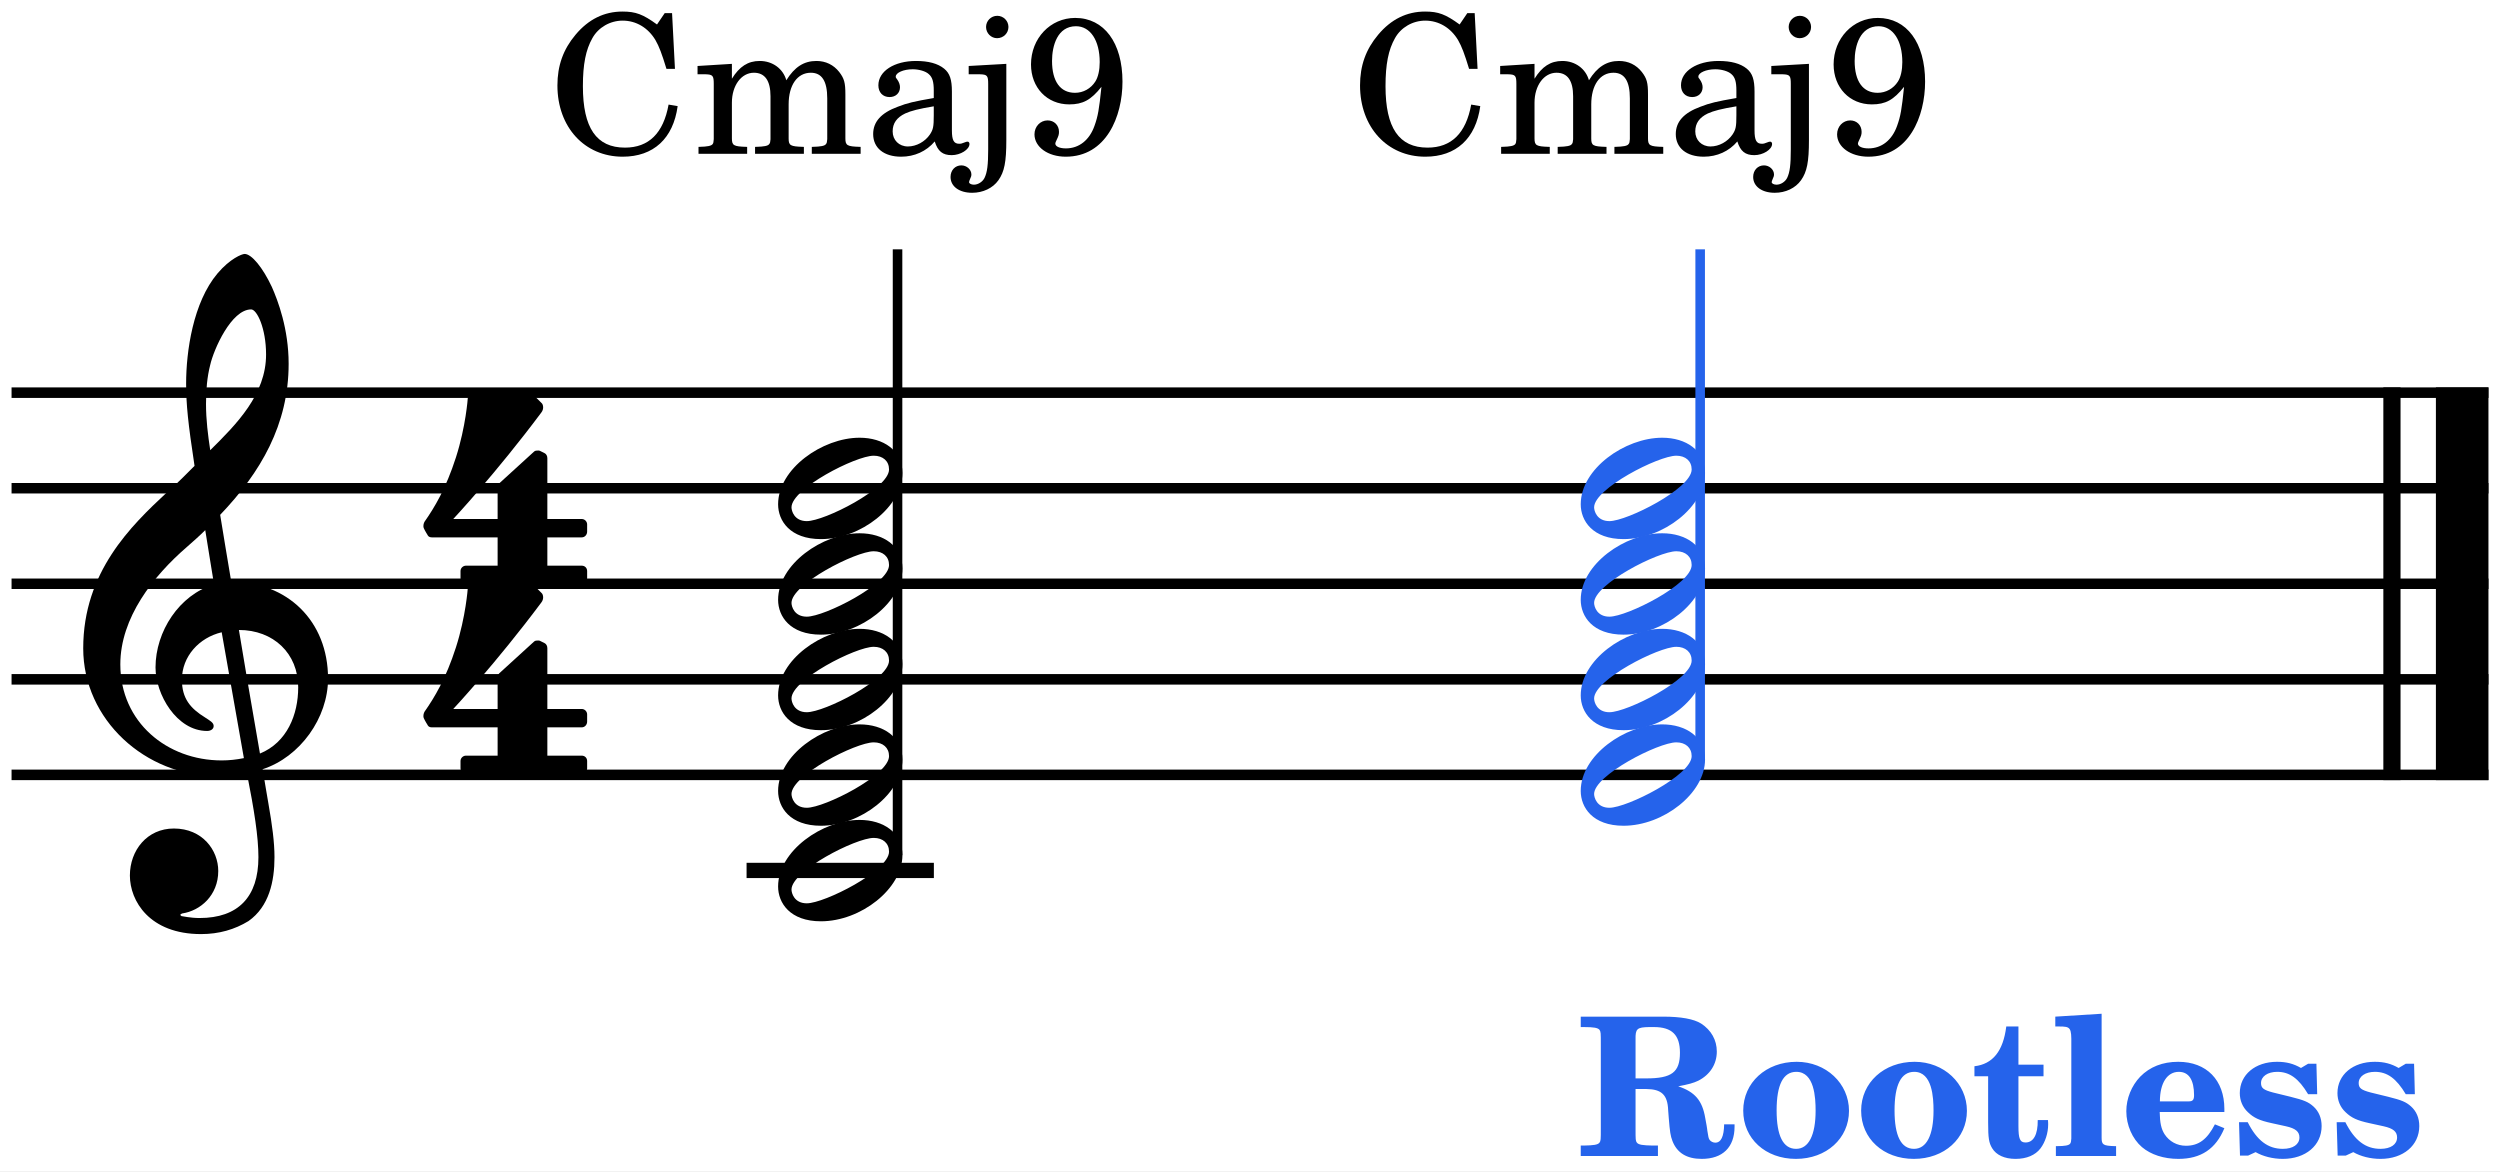
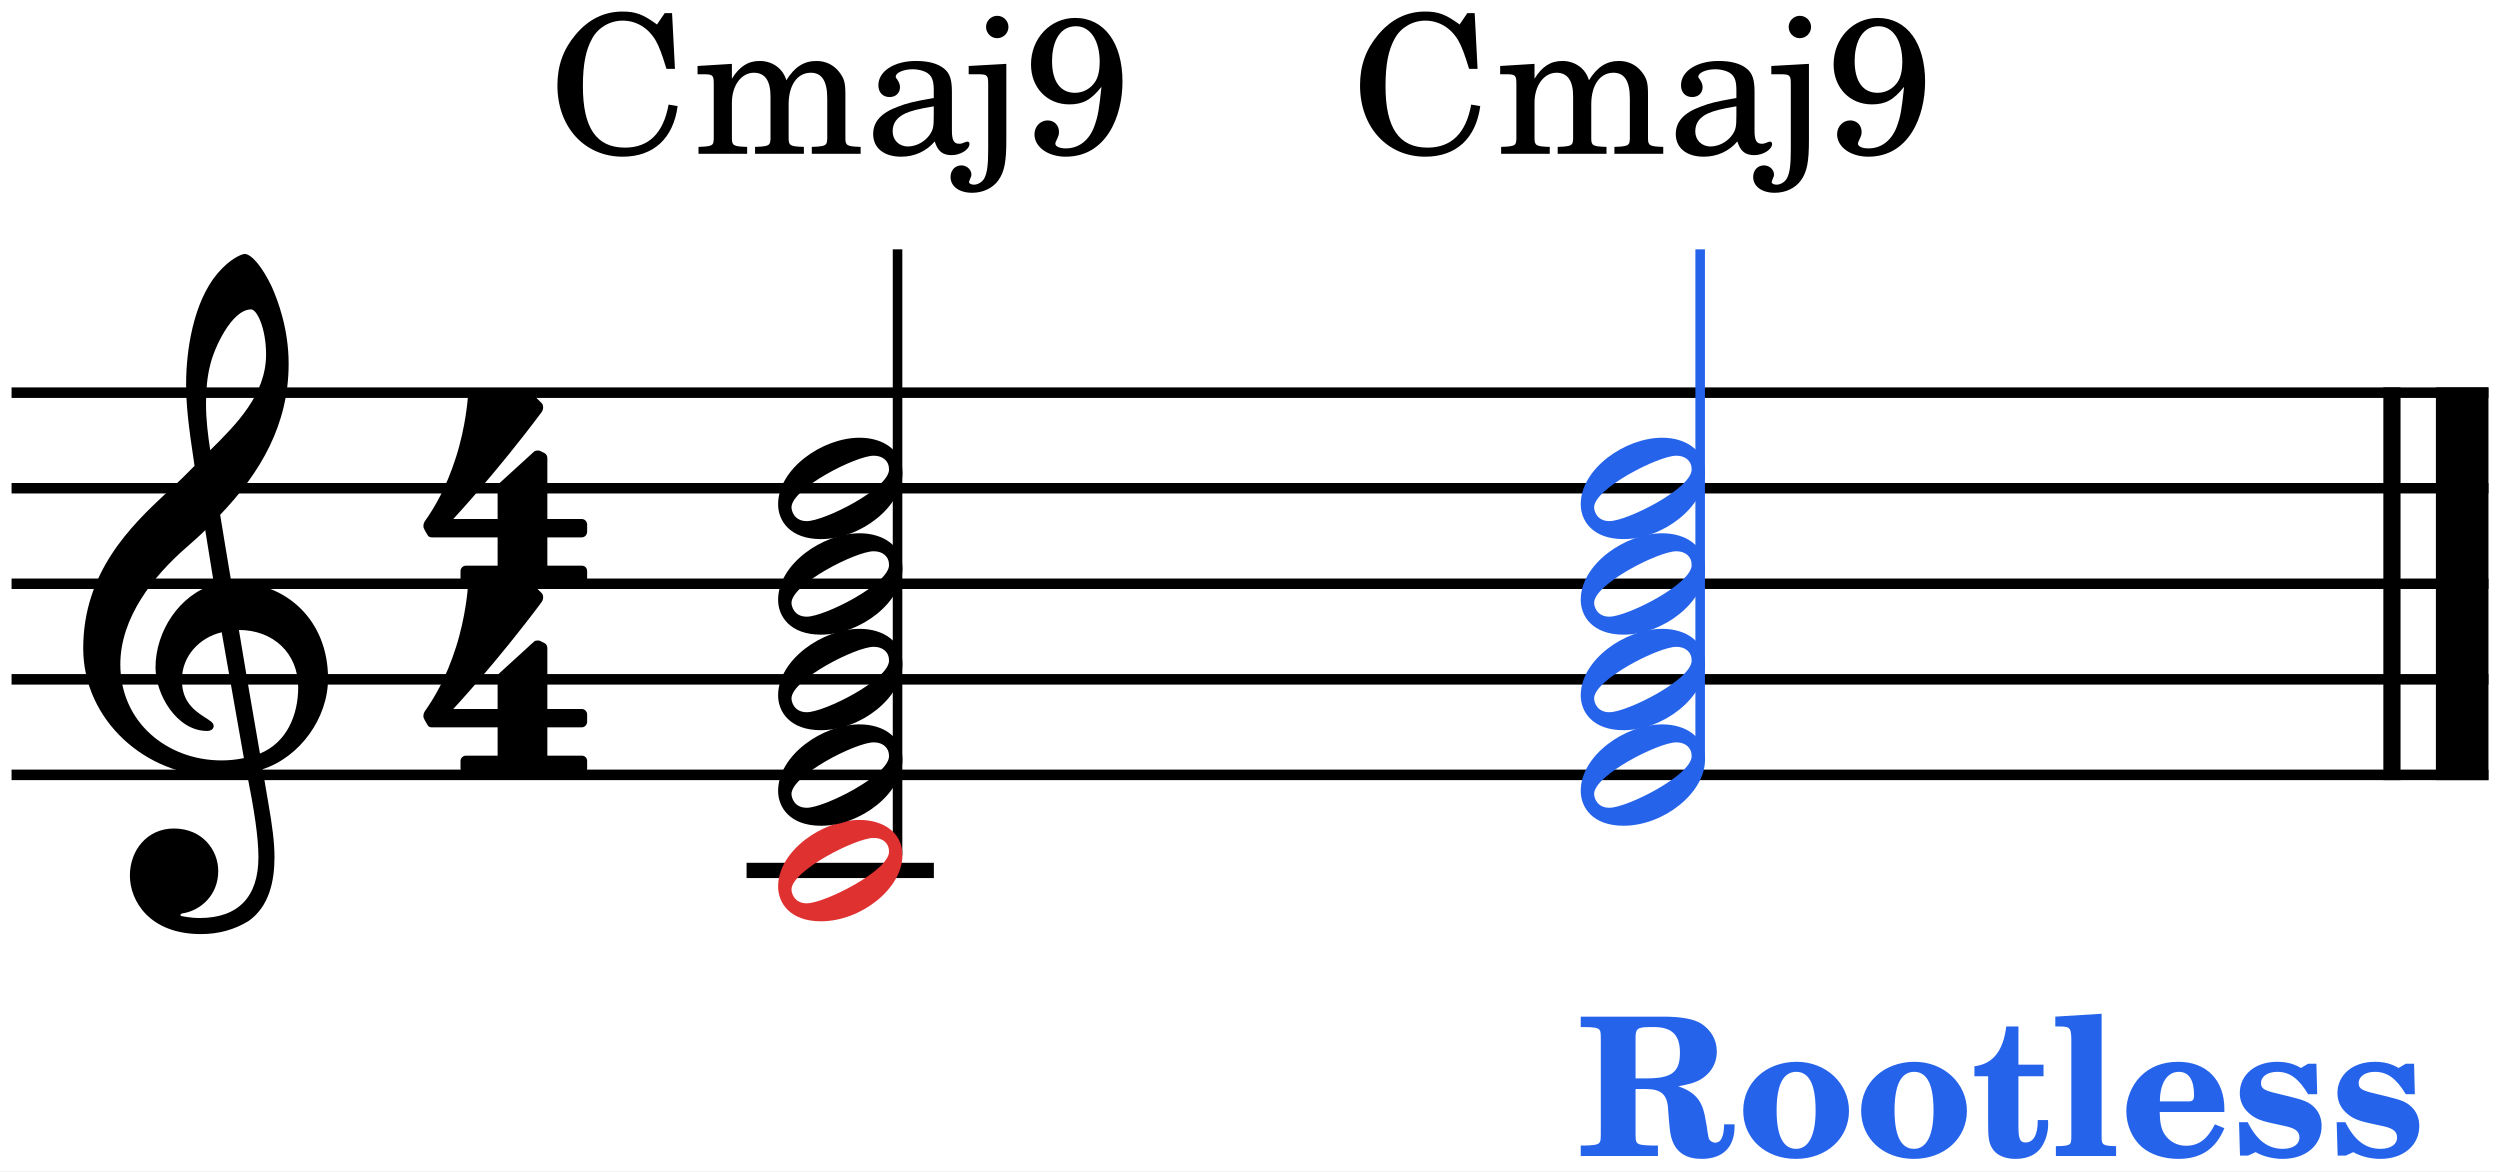
<svg xmlns="http://www.w3.org/2000/svg" width="45.788mm" height="21.449mm" viewBox="0 0 2163.2 1013.33" version="1.2" baseProfile="full">
  <path class="" fill="#ffffff" fill-rule="evenodd" d="M0,0 L2163.2,0 L2163.2,1013.33 L0,1013.33 L0,0 " />
  <polyline class="StaffLines" fill="none" stroke="#000000" stroke-width="9.09" stroke-linejoin="bevel" points="10,339.771 2153.2,339.771" />
  <polyline class="StaffLines" fill="none" stroke="#000000" stroke-width="9.09" stroke-linejoin="bevel" points="10,422.448 2153.2,422.448" />
  <polyline class="StaffLines" fill="none" stroke="#000000" stroke-width="9.09" stroke-linejoin="bevel" points="10,505.125 2153.2,505.125" />
  <polyline class="StaffLines" fill="none" stroke="#000000" stroke-width="9.09" stroke-linejoin="bevel" points="10,587.803 2153.2,587.803" />
  <polyline class="StaffLines" fill="none" stroke="#000000" stroke-width="9.09" stroke-linejoin="bevel" points="10,670.48 2153.2,670.48" />
  <polyline class="BarLine" fill="none" stroke="#000000" stroke-width="14.88" stroke-linejoin="bevel" points="2069.7,335.224 2069.7,675.027" />
  <polyline class="BarLine" fill="none" stroke="#000000" stroke-width="45.47" stroke-linejoin="bevel" points="2130.47,335.224 2130.47,675.027" />
  <polyline class="LedgerLine" fill="none" stroke="#000000" stroke-width="13.23" stroke-linejoin="bevel" points="645.997,753.157 808.058,753.157" />
  <polyline class="Stem" fill="none" stroke="#000000" stroke-width="8.27" stroke-linejoin="bevel" points="776.627,739.929 776.627,215.755" />
  <polyline class="Stem" fill="none" stroke="#2563eb" stroke-width="8.27" stroke-linejoin="bevel" points="1471.12,657.251 1471.12,215.755" />
-   <path class="Note" d="M698.105,781.623 C687.182,781.623 684.865,772.686 684.865,769.707 C684.865,753.488 740.473,725.022 756.03,725.022 C763.974,725.022 769.27,729.656 769.27,736.938 C769.27,753.488 713.331,781.623 698.105,781.623 M743.783,709.465 C711.676,709.465 673.28,736.276 673.28,767.059 C673.28,781.292 683.541,797.18 710.352,797.18 C744.776,797.18 780.855,769.045 780.855,739.917 C780.855,720.388 764.305,709.465 743.783,709.465" />
+   <path class="Note" fill="#e03131" d="M698.105,781.623 C687.182,781.623 684.865,772.686 684.865,769.707 C684.865,753.488 740.473,725.022 756.03,725.022 C763.974,725.022 769.27,729.656 769.27,736.938 C769.27,753.488 713.331,781.623 698.105,781.623 M743.783,709.465 C711.676,709.465 673.28,736.276 673.28,767.059 C673.28,781.292 683.541,797.18 710.352,797.18 C744.776,797.18 780.855,769.045 780.855,739.917 C780.855,720.388 764.305,709.465 743.783,709.465" />
  <path class="Note" d="M698.105,698.946 C687.182,698.946 684.865,690.009 684.865,687.03 C684.865,670.811 740.473,642.345 756.03,642.345 C763.974,642.345 769.27,646.979 769.27,654.261 C769.27,670.811 713.331,698.946 698.105,698.946 M743.783,626.788 C711.676,626.788 673.28,653.599 673.28,684.382 C673.28,698.615 683.541,714.503 710.352,714.503 C744.776,714.503 780.855,686.368 780.855,657.24 C780.855,637.711 764.305,626.788 743.783,626.788" />
  <path class="Note" d="M698.105,616.269 C687.182,616.269 684.865,607.332 684.865,604.353 C684.865,588.134 740.473,559.668 756.03,559.668 C763.974,559.668 769.27,564.302 769.27,571.584 C769.27,588.134 713.331,616.269 698.105,616.269 M743.783,544.111 C711.676,544.111 673.28,570.922 673.28,601.705 C673.28,615.938 683.541,631.826 710.352,631.826 C744.776,631.826 780.855,603.691 780.855,574.563 C780.855,555.034 764.305,544.111 743.783,544.111" />
  <path class="Note" d="M698.105,533.591 C687.182,533.591 684.865,524.654 684.865,521.675 C684.865,505.456 740.473,476.99 756.03,476.99 C763.974,476.99 769.27,481.624 769.27,488.906 C769.27,505.456 713.331,533.591 698.105,533.591 M743.783,461.433 C711.676,461.433 673.28,488.244 673.28,519.027 C673.28,533.26 683.541,549.148 710.352,549.148 C744.776,549.148 780.855,521.013 780.855,491.885 C780.855,472.356 764.305,461.433 743.783,461.433" />
  <path class="Note" d="M698.105,450.914 C687.182,450.914 684.865,441.977 684.865,438.998 C684.865,422.779 740.473,394.313 756.03,394.313 C763.974,394.313 769.27,398.947 769.27,406.229 C769.27,422.779 713.331,450.914 698.105,450.914 M743.783,378.756 C711.676,378.756 673.28,405.567 673.28,436.35 C673.28,450.583 683.541,466.471 710.352,466.471 C744.776,466.471 780.855,438.336 780.855,409.208 C780.855,389.679 764.305,378.756 743.783,378.756" />
  <path class="Note" fill="#2563eb" d="M1392.59,698.946 C1381.67,698.946 1379.35,690.009 1379.35,687.03 C1379.35,670.811 1434.96,642.345 1450.52,642.345 C1458.46,642.345 1463.76,646.979 1463.76,654.261 C1463.76,670.811 1407.82,698.946 1392.59,698.946 M1438.27,626.788 C1406.16,626.788 1367.77,653.599 1367.77,684.382 C1367.77,698.615 1378.03,714.503 1404.84,714.503 C1439.26,714.503 1475.34,686.368 1475.34,657.24 C1475.34,637.711 1458.79,626.788 1438.27,626.788" />
  <path class="Note" fill="#2563eb" d="M1392.59,616.269 C1381.67,616.269 1379.35,607.332 1379.35,604.353 C1379.35,588.134 1434.96,559.668 1450.52,559.668 C1458.46,559.668 1463.76,564.302 1463.76,571.584 C1463.76,588.134 1407.82,616.269 1392.59,616.269 M1438.27,544.111 C1406.16,544.111 1367.77,570.922 1367.77,601.705 C1367.77,615.938 1378.03,631.826 1404.84,631.826 C1439.26,631.826 1475.34,603.691 1475.34,574.563 C1475.34,555.034 1458.79,544.111 1438.27,544.111" />
  <path class="Note" fill="#2563eb" d="M1392.59,533.591 C1381.67,533.591 1379.35,524.654 1379.35,521.675 C1379.35,505.456 1434.96,476.99 1450.52,476.99 C1458.46,476.99 1463.76,481.624 1463.76,488.906 C1463.76,505.456 1407.82,533.591 1392.59,533.591 M1438.27,461.433 C1406.16,461.433 1367.77,488.244 1367.77,519.027 C1367.77,533.26 1378.03,549.148 1404.84,549.148 C1439.26,549.148 1475.34,521.013 1475.34,491.885 C1475.34,472.356 1458.79,461.433 1438.27,461.433" />
  <path class="Note" fill="#2563eb" d="M1392.59,450.914 C1381.67,450.914 1379.35,441.977 1379.35,438.998 C1379.35,422.779 1434.96,394.313 1450.52,394.313 C1458.46,394.313 1463.76,398.947 1463.76,406.229 C1463.76,422.779 1407.82,450.914 1392.59,450.914 M1438.27,378.756 C1406.16,378.756 1367.77,405.567 1367.77,436.35 C1367.77,450.583 1378.03,466.471 1404.84,466.471 C1439.26,466.471 1475.34,438.336 1475.34,409.208 C1475.34,389.679 1458.79,378.756 1438.27,378.756" />
  <path class="Clef" d="M211.028,655.989 C204.408,657.313 198.119,657.975 191.83,657.975 C144.497,657.975 104.115,624.875 104.115,574.894 C104.115,534.512 132.581,498.433 161.709,473.277 C167.336,468.312 172.632,463.678 177.597,458.713 C180.576,476.587 182.893,492.144 185.21,505.715 C155.089,514.652 134.567,546.428 134.567,577.542 C134.567,600.712 152.772,632.488 179.252,632.488 C181.9,632.488 184.879,631.164 184.879,628.185 C184.879,625.206 181.569,623.551 177.597,620.903 C164.688,612.959 157.406,604.353 157.406,588.134 C157.406,567.943 172.301,551.724 191.83,547.09 L211.028,655.989 M181.9,315.721 C184.879,302.481 200.105,267.726 217.317,267.726 C222.282,267.726 230.226,283.945 230.226,306.784 C230.226,341.208 204.739,367.026 181.9,389.534 C179.914,376.294 178.259,363.385 178.259,349.483 C178.259,337.236 179.252,325.982 181.9,315.721 M258.03,594.754 C258.03,618.255 248.431,642.418 224.93,652.017 C217.979,612.297 209.042,559.668 206.725,545.104 C236.515,545.104 258.03,565.295 258.03,594.754 M112.39,757.606 C112.39,779.452 129.271,808.249 173.956,808.249 C189.513,808.249 203.084,804.277 215,796.995 C232.874,784.417 237.508,762.571 237.508,741.718 C237.508,728.809 235.522,713.914 232.212,695.047 C231.219,688.427 229.233,678.497 227.247,665.588 C259.685,654.996 283.848,621.234 283.848,587.141 C283.848,537.16 248.431,503.398 200.105,503.398 C196.795,483.538 193.485,464.009 190.506,445.473 C225.592,408.732 249.755,367.357 249.755,314.728 C249.755,284.607 240.487,260.113 235.191,248.197 C227.247,231.316 217.648,219.731 211.69,219.731 C209.373,219.731 199.112,223.703 188.189,236.612 C167.005,261.768 161.047,304.136 161.047,331.94 C161.047,349.814 162.702,366.033 168.329,403.105 C167.998,403.436 150.786,420.979 143.835,426.606 C113.714,454.741 72.008,494.792 72.008,560.992 C72.008,622.889 125.961,671.546 187.527,671.546 C197.126,671.546 206.063,670.553 213.676,669.229 C219.965,701.005 223.606,724.175 223.606,741.718 C223.606,776.142 206.063,794.347 172.632,794.347 C164.688,794.347 157.737,792.692 157.075,792.692 C156.744,792.361 156.082,792.03 156.082,791.699 C156.082,791.037 156.744,790.706 157.737,790.375 C173.294,788.058 188.851,774.818 188.851,753.634 C188.851,735.76 175.28,716.893 150.455,716.893 C127.285,716.893 112.39,735.76 112.39,757.606" />
  <path class="TimeSig" d="M430.583,464.971 L430.583,489.465 L403.11,489.465 C400.793,489.465 398.476,491.451 398.476,494.099 L398.476,500.388 C398.476,503.036 400.793,505.022 403.11,505.022 L503.403,505.022 C506.051,505.022 508.037,503.036 508.037,500.388 L508.037,494.099 C508.037,491.451 506.051,489.465 503.403,489.465 L473.613,489.465 L473.613,464.971 L503.403,464.971 C506.051,464.971 508.037,462.654 508.037,460.006 L508.037,453.717 C508.037,451.4 506.051,449.083 503.403,449.083 L473.613,449.083 L473.613,396.454 C473.613,394.468 472.62,392.813 471.296,392.151 L467.324,390.165 C466.662,389.834 466.331,389.834 465.669,389.834 C464.345,389.834 463.021,389.834 462.028,390.827 L431.907,418.3 C430.914,419.293 430.583,420.617 430.583,421.941 L430.583,449.083 L392.187,449.083 C392.187,449.083 429.259,409.363 468.317,357.065 C469.641,355.41 469.972,353.755 469.972,352.431 C469.972,350.776 469.31,349.452 468.979,349.121 L461.697,341.839 C460.704,341.177 459.711,340.515 458.387,340.515 C456.401,340.515 411.716,340.515 409.068,340.515 C406.751,340.515 405.096,342.501 404.765,344.487 C404.765,344.487 403.11,368.981 394.504,395.792 C385.898,422.603 375.968,439.153 367.362,451.4 C367.362,451.4 366.369,453.055 366.369,455.041 C366.369,455.703 366.369,456.365 366.7,457.027 C367.693,459.344 370.01,462.985 370.01,462.985 C370.01,462.985 370.672,464.971 373.651,464.971 L430.583,464.971 " />
  <path class="TimeSig" d="M430.583,629.354 L430.583,653.848 L403.11,653.848 C400.793,653.848 398.476,655.834 398.476,658.482 L398.476,664.771 C398.476,667.419 400.793,669.405 403.11,669.405 L503.403,669.405 C506.051,669.405 508.037,667.419 508.037,664.771 L508.037,658.482 C508.037,655.834 506.051,653.848 503.403,653.848 L473.613,653.848 L473.613,629.354 L503.403,629.354 C506.051,629.354 508.037,627.037 508.037,624.389 L508.037,618.1 C508.037,615.783 506.051,613.466 503.403,613.466 L473.613,613.466 L473.613,560.837 C473.613,558.851 472.62,557.196 471.296,556.534 L467.324,554.548 C466.662,554.217 466.331,554.217 465.669,554.217 C464.345,554.217 463.021,554.217 462.028,555.21 L431.907,582.683 C430.914,583.676 430.583,585 430.583,586.324 L430.583,613.466 L392.187,613.466 C392.187,613.466 429.259,573.746 468.317,521.448 C469.641,519.793 469.972,518.138 469.972,516.814 C469.972,515.159 469.31,513.835 468.979,513.504 L461.697,506.222 C460.704,505.56 459.711,504.898 458.387,504.898 C456.401,504.898 411.716,504.898 409.068,504.898 C406.751,504.898 405.096,506.884 404.765,508.87 C404.765,508.87 403.11,533.364 394.504,560.175 C385.898,586.986 375.968,603.536 367.362,615.783 C367.362,615.783 366.369,617.438 366.369,619.424 C366.369,620.086 366.369,620.748 366.7,621.41 C367.693,623.727 370.01,627.368 370.01,627.368 C370.01,627.368 370.672,629.354 373.651,629.354 L430.583,629.354 " />
  <path class="StaffText" fill="#2563eb" d="M1415.21,942.302 L1424.56,942.302 C1437.75,942.469 1442.93,947.312 1443.43,960.672 L1443.93,967.185 C1444.93,979.71 1445.44,982.716 1447.11,987.225 C1451.11,997.579 1459.46,1002.76 1472.49,1002.76 C1490.53,1002.76 1500.88,992.736 1500.88,974.867 L1500.88,972.863 L1491.86,972.863 C1491.69,983.384 1489.19,988.728 1484.18,988.728 C1482.34,988.728 1480.34,987.726 1479.34,986.39 C1478.33,984.887 1478.17,983.718 1477.33,978.374 C1477.33,977.539 1477,976.036 1476.66,973.698 L1475.5,967.352 C1472.99,952.322 1466.64,944.807 1452.12,939.964 C1460.97,938.294 1465.31,937.125 1469.48,935.121 C1479.67,929.944 1485.52,920.759 1485.52,909.904 C1485.52,899.884 1480.67,891.367 1471.99,885.689 C1465.64,881.681 1454.45,879.677 1439.09,879.677 L1367.78,879.677 L1367.78,888.695 L1370.29,888.695 C1379.3,888.695 1382.48,889.363 1383.98,891.033 C1385.15,892.87 1385.15,893.371 1385.15,903.725 L1385.15,976.036 C1385.15,986.39 1385.15,987.058 1383.98,988.728 C1382.48,990.565 1379.14,991.066 1370.29,991.233 L1367.78,991.233 L1367.78,1000.25 L1434.58,1000.25 L1434.58,991.233 L1430.24,991.233 C1421.39,991.066 1417.88,990.565 1416.38,988.728 C1415.21,987.058 1415.21,986.39 1415.21,976.036 L1415.21,942.302 M1415.21,933.117 L1415.21,899.383 C1415.04,890.198 1416.38,888.862 1427.07,888.695 L1431.07,888.695 C1446.77,888.695 1453.62,895.542 1453.62,910.906 C1453.62,927.773 1446.6,933.117 1424.39,933.117 L1415.21,933.117 M1554.64,918.755 C1528.09,918.755 1508.38,936.791 1508.38,961.006 C1508.38,985.221 1527.59,1002.76 1553.97,1002.76 C1580.36,1002.76 1599.9,985.054 1599.9,961.173 C1599.9,937.459 1580.03,918.755 1554.64,918.755 M1554.31,927.439 C1570.01,927.439 1571.01,949.817 1571.01,961.006 C1571.01,982.215 1565,994.072 1554.14,994.072 C1542.95,994.072 1537.27,982.883 1537.27,960.839 C1537.27,938.628 1542.95,927.439 1554.31,927.439 M1656.67,918.755 C1630.12,918.755 1610.41,936.791 1610.41,961.006 C1610.41,985.221 1629.62,1002.76 1656.01,1002.76 C1682.39,1002.76 1701.93,985.054 1701.93,961.173 C1701.93,937.459 1682.06,918.755 1656.67,918.755 M1656.34,927.439 C1672.04,927.439 1673.04,949.817 1673.04,961.006 C1673.04,982.215 1667.03,994.072 1656.17,994.072 C1644.98,994.072 1639.31,982.883 1639.31,960.839 C1639.31,938.628 1644.98,927.439 1656.34,927.439 M1768.22,921.26 L1746.51,921.26 L1746.51,888.194 L1735.99,888.194 C1733.32,909.57 1724.3,920.759 1708.44,922.596 L1708.44,931.28 L1720.29,931.28 L1720.29,971.193 C1720.29,984.887 1720.96,988.895 1723.8,993.571 C1727.31,999.416 1734.49,1002.76 1744.01,1002.76 C1753.53,1002.76 1761.04,999.583 1765.55,993.738 C1769.73,988.227 1772.23,980.378 1772.23,973.03 C1772.23,972.195 1772.23,970.859 1772.06,969.189 L1763.21,969.189 C1763.38,981.714 1759.54,988.561 1752.69,988.561 C1747.85,988.561 1746.51,985.555 1746.51,974.199 L1746.51,931.28 L1768.22,931.28 L1768.22,921.26 M1818.49,877.172 L1778.41,879.677 L1778.41,888.194 L1781.58,888.194 C1791.77,888.194 1792.44,889.029 1792.27,903.725 L1792.27,985.221 C1792.1,987.559 1791.94,988.561 1791.27,989.563 C1790.1,991.066 1786.93,991.734 1779.58,991.734 L1778.91,991.734 L1778.91,1000.25 L1831.01,1000.25 L1831.01,991.734 L1829.85,991.734 C1819.83,991.4 1818.49,990.565 1818.49,984.553 L1818.49,877.172 M1924.7,962.175 L1924.7,959.503 C1924.7,934.62 1909.33,918.755 1884.79,918.755 C1871.26,918.755 1860.24,923.097 1851.89,931.614 C1844.37,939.463 1839.86,950.485 1839.86,961.507 C1839.86,973.531 1845.04,985.388 1853.39,992.569 C1861.07,999.082 1872.26,1002.76 1884.95,1002.76 C1904.49,1002.76 1917.35,994.072 1924.7,976.203 L1916.52,972.863 C1909.84,985.889 1902.49,991.4 1891.47,991.4 C1883.78,991.4 1877.1,987.726 1872.93,981.38 C1870.09,976.871 1868.92,971.694 1868.75,962.175 L1924.7,962.175 M1868.92,952.99 C1868.92,937.125 1875.27,927.439 1885.29,927.439 C1893.97,927.439 1898.48,934.453 1898.48,947.646 C1898.48,951.654 1897.31,952.99 1893.97,952.99 L1868.92,952.99 M2004.35,920.425 L1997.17,920.425 L1990.99,924.099 C1984.64,920.425 1978.46,918.755 1970.28,918.755 C1951.41,918.755 1938.05,929.944 1938.05,945.809 C1938.05,952.155 1940.39,958 1945.06,962.342 C1950.07,967.185 1954.92,969.523 1965.77,971.861 L1977.96,974.533 C1986.31,976.37 1989.65,979.209 1989.65,984.219 C1989.65,990.231 1984.14,994.072 1975.29,994.072 C1962.43,994.072 1952.91,986.891 1944.9,971.026 L1937.38,971.026 L1938.22,999.917 L1945.23,999.917 L1951.74,996.911 C1958.09,1000.58 1966.61,1002.76 1975.29,1002.76 C1995,1002.76 2008.86,991.066 2008.86,974.366 C2008.86,967.352 2006.35,961.507 2001.68,957.332 C1997.33,953.491 1993.83,951.988 1981.8,948.982 L1966.77,945.308 C1958.59,943.137 1956.42,941.467 1956.42,937.125 C1956.42,931.447 1962.1,927.439 1970.45,927.439 C1981.13,927.439 1988.98,933.117 1997.17,946.811 L2005.02,946.811 L2004.35,920.425 M2088.85,920.425 L2081.67,920.425 L2075.49,924.099 C2069.14,920.425 2062.96,918.755 2054.78,918.755 C2035.91,918.755 2022.55,929.944 2022.55,945.809 C2022.55,952.155 2024.89,958 2029.56,962.342 C2034.57,967.185 2039.42,969.523 2050.27,971.861 L2062.46,974.533 C2070.81,976.37 2074.15,979.209 2074.15,984.219 C2074.15,990.231 2068.64,994.072 2059.79,994.072 C2046.93,994.072 2037.41,986.891 2029.4,971.026 L2021.88,971.026 L2022.72,999.917 L2029.73,999.917 L2036.24,996.911 C2042.59,1000.58 2051.11,1002.76 2059.79,1002.76 C2079.5,1002.76 2093.36,991.066 2093.36,974.366 C2093.36,967.352 2090.85,961.507 2086.18,957.332 C2081.83,953.491 2078.33,951.988 2066.3,948.982 L2051.27,945.308 C2043.09,943.137 2040.92,941.467 2040.92,937.125 C2040.92,931.447 2046.6,927.439 2054.95,927.439 C2065.63,927.439 2073.48,933.117 2081.67,946.811 L2089.52,946.811 L2088.85,920.425 " />
  <path class="Harmony" d="M581.521,11.335 L575.175,11.335 L568.495,21.188 C556.304,12.337 550.125,9.999 538.602,9.999 C522.737,9.999 509.21,16.679 498.021,30.039 C487.333,42.731 482.323,56.759 482.323,73.96 C482.323,110.032 505.87,135.583 538.769,135.583 C565.489,135.583 582.523,119.885 586.364,91.829 L578.515,90.493 C574.006,115.376 561.314,127.734 540.773,127.734 C516.057,127.734 504.367,110.7 504.367,74.628 C504.367,55.59 506.872,43.065 512.55,33.045 C517.727,23.693 527.914,17.848 538.769,17.848 C550.459,17.848 560.813,24.027 567.159,34.715 C570.332,40.226 572.67,46.405 576.678,59.598 L584.026,59.598 L581.521,11.335 " />
  <path class="Harmony" d="M633.297,55.256 L603.571,57.093 L603.571,64.274 L610.418,64.274 C616.764,64.441 617.599,65.443 617.599,72.624 L617.599,120.386 C617.432,122.891 617.265,123.893 616.597,124.728 C615.428,126.231 612.255,126.899 605.074,127.066 L604.406,127.066 L604.406,133.078 L646.49,133.078 L646.49,127.066 L645.822,127.066 C634.8,126.732 633.297,125.897 633.297,119.718 L633.297,88.823 C633.297,73.96 641.48,62.938 652.335,62.938 C661.854,62.938 666.697,69.785 666.697,83.312 L666.697,120.553 C666.53,122.724 666.363,123.893 665.528,124.728 C664.526,126.231 661.186,126.899 654.005,127.066 L653.337,127.066 L653.337,133.078 L695.588,133.078 L695.588,127.066 L694.92,127.066 C683.898,126.732 682.395,125.897 682.395,119.885 L682.395,90.326 C682.395,73.626 689.91,62.938 701.6,62.938 C711.119,62.938 715.795,70.119 715.795,85.149 L715.795,120.386 C715.628,122.724 715.461,123.893 714.626,124.728 C713.624,126.231 710.284,126.899 703.103,127.066 L702.435,127.066 L702.435,133.078 L744.686,133.078 L744.686,127.066 L744.018,127.066 C732.996,126.732 731.493,125.897 731.493,119.718 L731.493,81.809 C731.493,71.455 730.491,67.948 726.149,62.27 C721.306,56.091 714.459,52.751 706.443,52.751 C695.588,52.751 687.572,57.928 680.391,69.451 C677.552,59.431 668.534,52.751 657.345,52.751 C647.158,52.751 639.81,57.594 633.297,68.115 L633.297,55.256 M823.667,79.304 C823.667,68.783 821.83,63.439 816.987,59.431 C811.476,54.922 803.293,52.751 792.605,52.751 C773.734,52.751 760.04,61.602 760.04,73.793 C760.04,79.972 763.881,83.98 769.726,83.98 C775.07,83.98 778.744,80.473 778.744,75.463 C778.744,73.292 777.909,70.954 776.239,68.616 C775.237,67.447 775.07,67.113 775.07,66.278 C775.07,62.938 781.75,59.932 789.766,59.932 C795.11,59.932 800.955,61.602 803.627,64.107 C806.8,66.779 807.969,70.787 807.969,78.302 L807.969,84.815 C790.601,87.821 785.09,89.157 776.907,92.33 C762.378,97.674 755.531,105.356 755.531,116.044 C755.531,128.068 764.883,135.583 779.746,135.583 C791.269,135.583 801.623,130.907 808.804,122.39 C811.476,130.907 815.651,134.247 823.5,134.247 C831.015,134.247 838.864,129.404 838.864,124.561 C838.864,123.392 838.196,122.557 837.194,122.557 C836.526,122.557 835.858,122.724 834.689,123.225 C832.351,124.227 831.349,124.394 830.013,124.394 C825.337,124.394 823.667,121.388 823.667,112.871 L823.667,79.304 M807.969,99.678 C807.969,109.698 807.468,112.036 804.629,116.378 C800.454,122.557 792.939,126.732 785.591,126.732 C777.909,126.732 772.398,121.221 772.398,113.706 C772.398,106.692 775.905,101.682 783.253,98.175 C788.43,95.837 794.943,94.167 807.969,91.996 L807.969,99.678 M862.903,13.673 C857.559,13.673 853.217,18.015 853.217,23.359 C853.217,28.703 857.559,33.045 862.736,33.045 C868.247,33.045 872.589,28.703 872.589,23.359 C872.589,18.015 868.247,13.673 862.903,13.673 M870.752,55.256 L838.187,57.093 L838.187,64.274 L847.873,64.274 C854.219,64.441 855.054,65.443 855.054,72.624 L855.054,129.237 C855.054,142.764 854.219,149.11 851.881,153.953 C850.211,157.293 846.37,159.798 842.696,159.798 C840.358,159.798 838.521,158.796 838.521,157.627 C838.521,156.959 838.688,156.625 839.356,154.955 C840.191,153.285 840.525,152.116 840.525,150.947 C840.525,146.772 836.517,143.098 831.841,143.098 C826.497,143.098 822.489,147.273 822.489,153.118 C822.489,161.301 830.004,166.812 841.193,166.812 C850.545,166.812 859.062,162.804 863.905,155.957 C869.082,148.609 870.752,140.092 870.752,121.221 L870.752,55.256 " />
  <path class="Harmony" d="M953.058,75.129 C951.054,94.668 950.052,100.513 947.046,108.863 C942.704,121.221 933.686,128.402 922.33,128.402 C916.819,128.402 913.145,126.732 913.145,124.227 C913.145,123.559 913.479,122.724 914.147,121.388 C915.984,117.547 916.318,116.378 916.318,114.04 C916.318,108.362 912.143,104.187 906.465,104.187 C900.119,104.187 895.109,109.531 895.109,116.211 C895.109,127.233 906.799,135.583 922.163,135.583 C957.233,135.583 971.261,100.847 971.261,70.62 C971.261,37.053 955.396,15.51 930.346,15.51 C908.803,15.51 892.103,33.212 892.103,55.757 C892.103,75.797 905.964,90.326 925.169,90.326 C937.026,90.326 944.04,86.485 953.058,75.129 M931.014,22.691 C943.372,22.691 951.555,34.882 951.555,53.753 C951.555,60.6 950.219,66.779 947.714,70.62 C943.873,76.632 937.36,80.306 930.179,80.306 C917.487,80.306 910.306,70.453 910.306,52.751 C910.306,39.558 914.982,22.691 931.014,22.691" />
  <path class="Harmony" d="M1276.01,11.335 L1269.66,11.335 L1262.98,21.188 C1250.79,12.337 1244.61,9.999 1233.09,9.999 C1217.23,9.999 1203.7,16.679 1192.51,30.039 C1181.82,42.731 1176.81,56.759 1176.81,73.96 C1176.81,110.032 1200.36,135.583 1233.26,135.583 C1259.98,135.583 1277.01,119.885 1280.85,91.829 L1273,90.493 C1268.49,115.376 1255.8,127.734 1235.26,127.734 C1210.55,127.734 1198.86,110.7 1198.86,74.628 C1198.86,55.59 1201.36,43.065 1207.04,33.045 C1212.22,23.693 1222.4,17.848 1233.26,17.848 C1244.95,17.848 1255.3,24.027 1261.65,34.715 C1264.82,40.226 1267.16,46.405 1271.17,59.598 L1278.51,59.598 L1276.01,11.335 " />
  <path class="Harmony" d="M1327.79,55.256 L1298.06,57.093 L1298.06,64.274 L1304.91,64.274 C1311.25,64.441 1312.09,65.443 1312.09,72.624 L1312.09,120.386 C1311.92,122.891 1311.75,123.893 1311.09,124.728 C1309.92,126.231 1306.74,126.899 1299.56,127.066 L1298.89,127.066 L1298.89,133.078 L1340.98,133.078 L1340.98,127.066 L1340.31,127.066 C1329.29,126.732 1327.79,125.897 1327.79,119.718 L1327.79,88.823 C1327.79,73.96 1335.97,62.938 1346.82,62.938 C1356.34,62.938 1361.19,69.785 1361.19,83.312 L1361.19,120.553 C1361.02,122.724 1360.85,123.893 1360.02,124.728 C1359.01,126.231 1355.67,126.899 1348.49,127.066 L1347.83,127.066 L1347.83,133.078 L1390.08,133.078 L1390.08,127.066 L1389.41,127.066 C1378.39,126.732 1376.88,125.897 1376.88,119.885 L1376.88,90.326 C1376.88,73.626 1384.4,62.938 1396.09,62.938 C1405.61,62.938 1410.28,70.119 1410.28,85.149 L1410.28,120.386 C1410.12,122.724 1409.95,123.893 1409.11,124.728 C1408.11,126.231 1404.77,126.899 1397.59,127.066 L1396.92,127.066 L1396.92,133.078 L1439.17,133.078 L1439.17,127.066 L1438.51,127.066 C1427.48,126.732 1425.98,125.897 1425.98,119.718 L1425.98,81.809 C1425.98,71.455 1424.98,67.948 1420.64,62.27 C1415.79,56.091 1408.95,52.751 1400.93,52.751 C1390.08,52.751 1382.06,57.928 1374.88,69.451 C1372.04,59.431 1363.02,52.751 1351.83,52.751 C1341.65,52.751 1334.3,57.594 1327.79,68.115 L1327.79,55.256 M1518.16,79.304 C1518.16,68.783 1516.32,63.439 1511.48,59.431 C1505.96,54.922 1497.78,52.751 1487.09,52.751 C1468.22,52.751 1454.53,61.602 1454.53,73.793 C1454.53,79.972 1458.37,83.98 1464.21,83.98 C1469.56,83.98 1473.23,80.473 1473.23,75.463 C1473.23,73.292 1472.4,70.954 1470.73,68.616 C1469.73,67.447 1469.56,67.113 1469.56,66.278 C1469.56,62.938 1476.24,59.932 1484.25,59.932 C1489.6,59.932 1495.44,61.602 1498.12,64.107 C1501.29,66.779 1502.46,70.787 1502.46,78.302 L1502.46,84.815 C1485.09,87.821 1479.58,89.157 1471.4,92.33 C1456.87,97.674 1450.02,105.356 1450.02,116.044 C1450.02,128.068 1459.37,135.583 1474.23,135.583 C1485.76,135.583 1496.11,130.907 1503.29,122.39 C1505.96,130.907 1510.14,134.247 1517.99,134.247 C1525.5,134.247 1533.35,129.404 1533.35,124.561 C1533.35,123.392 1532.68,122.557 1531.68,122.557 C1531.01,122.557 1530.35,122.724 1529.18,123.225 C1526.84,124.227 1525.84,124.394 1524.5,124.394 C1519.83,124.394 1518.16,121.388 1518.16,112.871 L1518.16,79.304 M1502.46,99.678 C1502.46,109.698 1501.96,112.036 1499.12,116.378 C1494.94,122.557 1487.43,126.732 1480.08,126.732 C1472.4,126.732 1466.89,121.221 1466.89,113.706 C1466.89,106.692 1470.39,101.682 1477.74,98.175 C1482.92,95.837 1489.43,94.167 1502.46,91.996 L1502.46,99.678 M1557.39,13.673 C1552.05,13.673 1547.71,18.015 1547.71,23.359 C1547.71,28.703 1552.05,33.045 1557.22,33.045 C1562.74,33.045 1567.08,28.703 1567.08,23.359 C1567.08,18.015 1562.74,13.673 1557.39,13.673 M1565.24,55.256 L1532.68,57.093 L1532.68,64.274 L1542.36,64.274 C1548.71,64.441 1549.54,65.443 1549.54,72.624 L1549.54,129.237 C1549.54,142.764 1548.71,149.11 1546.37,153.953 C1544.7,157.293 1540.86,159.798 1537.18,159.798 C1534.85,159.798 1533.01,158.796 1533.01,157.627 C1533.01,156.959 1533.18,156.625 1533.84,154.955 C1534.68,153.285 1535.01,152.116 1535.01,150.947 C1535.01,146.772 1531.01,143.098 1526.33,143.098 C1520.99,143.098 1516.98,147.273 1516.98,153.118 C1516.98,161.301 1524.49,166.812 1535.68,166.812 C1545.03,166.812 1553.55,162.804 1558.39,155.957 C1563.57,148.609 1565.24,140.092 1565.24,121.221 L1565.24,55.256 " />
  <path class="Harmony" d="M1647.55,75.129 C1645.54,94.668 1644.54,100.513 1641.53,108.863 C1637.19,121.221 1628.17,128.402 1616.82,128.402 C1611.31,128.402 1607.63,126.732 1607.63,124.227 C1607.63,123.559 1607.97,122.724 1608.63,121.388 C1610.47,117.547 1610.81,116.378 1610.81,114.04 C1610.81,108.362 1606.63,104.187 1600.95,104.187 C1594.61,104.187 1589.6,109.531 1589.6,116.211 C1589.6,127.233 1601.29,135.583 1616.65,135.583 C1651.72,135.583 1665.75,100.847 1665.75,70.62 C1665.75,37.053 1649.88,15.51 1624.83,15.51 C1603.29,15.51 1586.59,33.212 1586.59,55.757 C1586.59,75.797 1600.45,90.326 1619.66,90.326 C1631.51,90.326 1638.53,86.485 1647.55,75.129 M1625.5,22.691 C1637.86,22.691 1646.04,34.882 1646.04,53.753 C1646.04,60.6 1644.71,66.779 1642.2,70.62 C1638.36,76.632 1631.85,80.306 1624.67,80.306 C1611.97,80.306 1604.79,70.453 1604.79,52.751 C1604.79,39.558 1609.47,22.691 1625.5,22.691" />
</svg>
